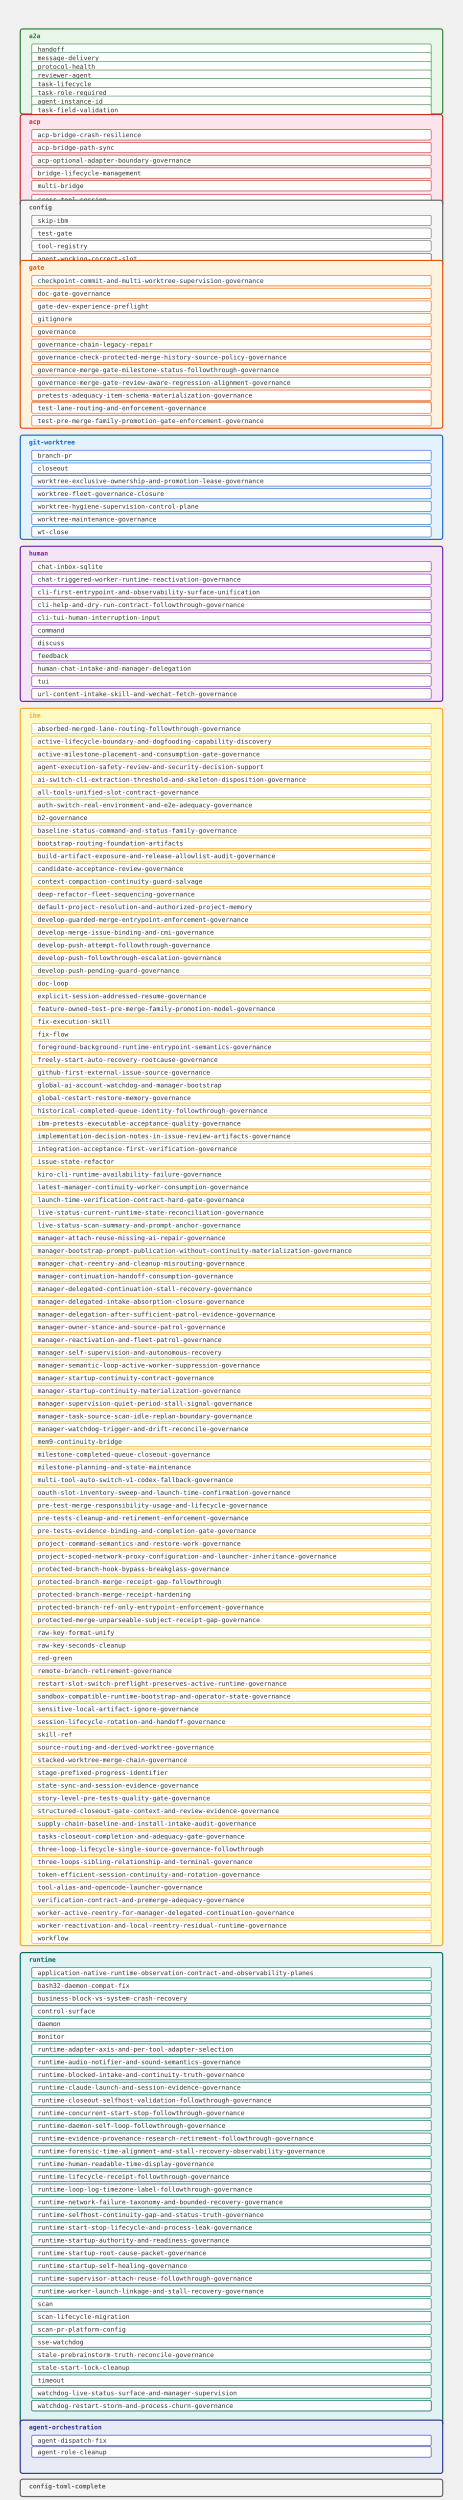
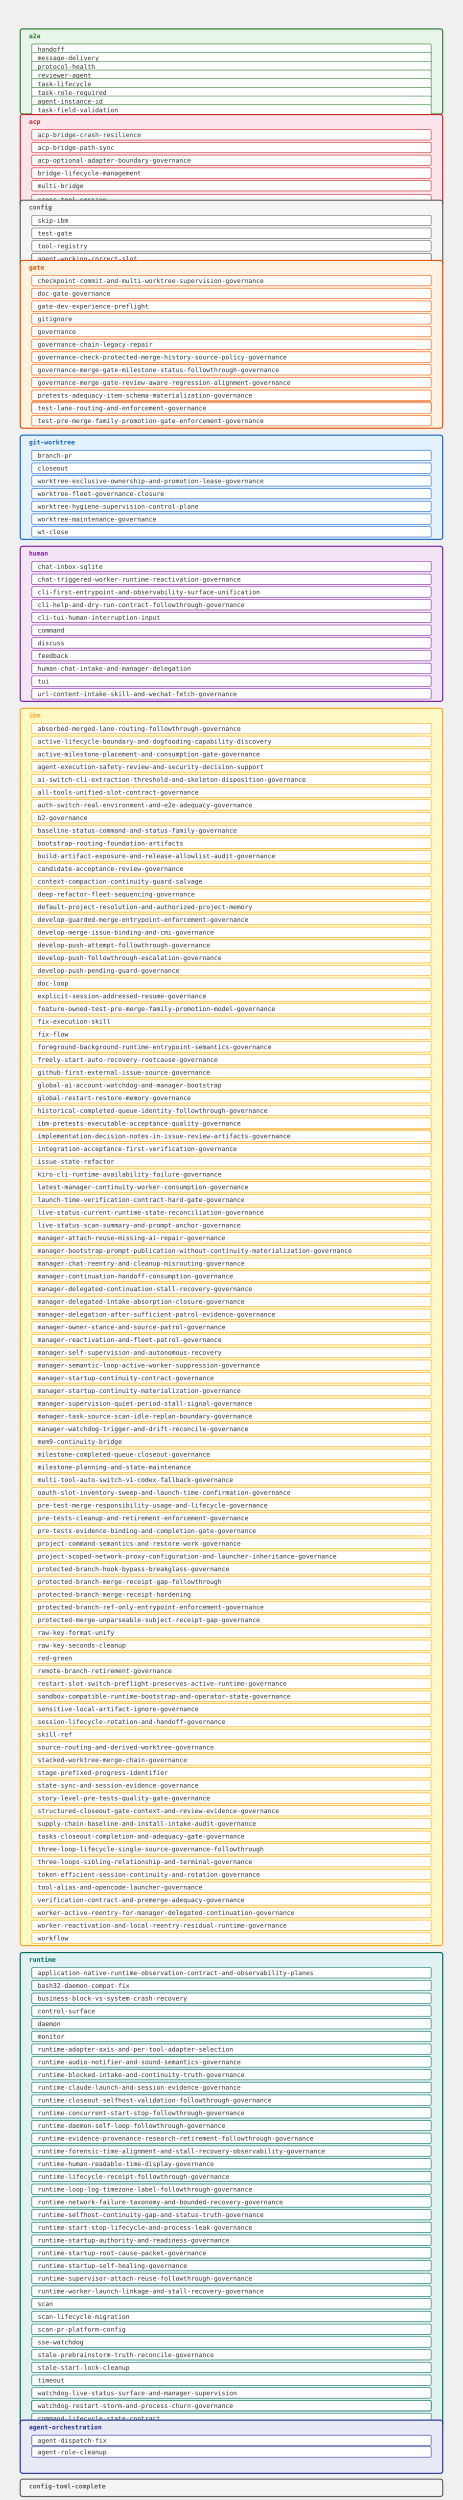
<svg xmlns="http://www.w3.org/2000/svg" viewBox="0 0 800 4320" width="800">
  <style>text { font-family: monospace; font-size: 11px; }</style>
  <rect id="epic-a2a" x="35" y="50" width="730" height="147" fill="#e8f5e9" stroke="#2e7d32" stroke-width="2" rx="4" />
  <text x="50" y="66" font-size="14" font-weight="bold" fill="#2e7d32">a2a</text>
  <rect id="story-handoff" x="55" y="76" width="690" height="18" fill="#fff" stroke="#2e7d32" stroke-width="1" rx="2" />
  <text x="65" y="89" fill="#333">handoff</text>
  <rect id="story-message-delivery" x="55" y="91" width="690" height="18" fill="#fff" stroke="#2e7d32" stroke-width="1" rx="2" />
  <text x="65" y="104" fill="#333">message-delivery</text>
  <rect id="story-protocol-health" x="55" y="106" width="690" height="18" fill="#fff" stroke="#2e7d32" stroke-width="1" rx="2" />
  <text x="65" y="119" fill="#333">protocol-health</text>
  <rect id="story-reviewer-agent" x="55" y="121" width="690" height="18" fill="#fff" stroke="#2e7d32" stroke-width="1" rx="2" />
  <text x="65" y="134" fill="#333">reviewer-agent</text>
  <rect id="story-task-lifecycle" x="55" y="136" width="690" height="18" fill="#fff" stroke="#2e7d32" stroke-width="1" rx="2" />
  <text x="65" y="149" fill="#333">task-lifecycle</text>
  <rect id="story-task-role-required" x="55" y="151" width="690" height="18" fill="#fff" stroke="#2e7d32" stroke-width="1" rx="2" />
  <text x="65" y="164" fill="#333">task-role-required</text>
  <rect id="story-agent-instance-id" x="55" y="166" width="690" height="18" fill="#fff" stroke="#2e7d32" stroke-width="1" rx="2" />
  <text x="65" y="179" fill="#333">agent-instance-id</text>
  <rect id="story-task-field-validation" x="55" y="181" width="690" height="18" fill="#fff" stroke="#2e7d32" stroke-width="1" rx="2" />
  <text x="65" y="194" fill="#333">task-field-validation</text>
  <rect id="epic-acp" x="35" y="198" width="730" height="158" fill="#fce4ec" stroke="#c62828" stroke-width="2" rx="4" />
  <text x="50" y="214" font-size="14" font-weight="bold" fill="#c62828">acp</text>
  <rect id="story-acp-bridge-crash-resilience" x="55" y="224" width="690" height="18" fill="#fff" stroke="#c62828" stroke-width="1" rx="2" />
  <text x="65" y="237" fill="#333">acp-bridge-crash-resilience</text>
  <rect id="story-acp-bridge-path-sync" x="55" y="246" width="690" height="18" fill="#fff" stroke="#c62828" stroke-width="1" rx="2" />
  <text x="65" y="259" fill="#333">acp-bridge-path-sync</text>
  <rect id="story-acp-optional-adapter-boundary-governance" x="55" y="268" width="690" height="18" fill="#fff" stroke="#c62828" stroke-width="1" rx="2" />
  <text x="65" y="281" fill="#333">acp-optional-adapter-boundary-governance</text>
  <rect id="story-bridge-lifecycle-management" x="55" y="290" width="690" height="18" fill="#fff" stroke="#c62828" stroke-width="1" rx="2" />
  <text x="65" y="303" fill="#333">bridge-lifecycle-management</text>
  <rect id="story-multi-bridge" x="55" y="312" width="690" height="18" fill="#fff" stroke="#c62828" stroke-width="1" rx="2" />
  <text x="65" y="325" fill="#333">multi-bridge</text>
  <rect id="story-cross-tool-session" x="55" y="336" width="690" height="18" fill="#fff" stroke="#c62828" stroke-width="1" rx="2" />
  <text x="65" y="349" fill="#333">cross-tool-session</text>
  <rect id="epic-config" x="35" y="346" width="730" height="114" fill="#f5f5f5" stroke="#616161" stroke-width="2" rx="4" />
  <text x="50" y="362" font-size="14" font-weight="bold" fill="#616161">config</text>
  <rect id="story-skip-ibm" x="55" y="372" width="690" height="18" fill="#fff" stroke="#616161" stroke-width="1" rx="2" />
  <text x="65" y="385" fill="#333">skip-ibm</text>
  <rect id="story-test-gate" x="55" y="394" width="690" height="18" fill="#fff" stroke="#616161" stroke-width="1" rx="2" />
  <text x="65" y="407" fill="#333">test-gate</text>
  <rect id="story-tool-registry" x="55" y="416" width="690" height="18" fill="#fff" stroke="#616161" stroke-width="1" rx="2" />
  <text x="65" y="429" fill="#333">tool-registry</text>
  <rect id="story-toml-parsing-robustness" x="55" y="438" width="690" height="18" fill="#fff" stroke="#616161" stroke-width="1" rx="2" />
  <text x="65" y="451" fill="#333">toml-parsing-robustness</text>
  <rect id="story-agent-working-correct-slot" x="55" y="438" width="690" height="18" fill="#fff" stroke="#616161" stroke-width="1" rx="2" />
  <text x="65" y="451" fill="#333">agent-working-correct-slot</text>
  <rect id="epic-gate" x="35" y="450" width="730" height="290" fill="#fff3e0" stroke="#e65100" stroke-width="2" rx="4" />
  <text x="50" y="466" font-size="14" font-weight="bold" fill="#e65100">gate</text>
  <rect id="story-checkpoint-commit-and-multi-worktree-supervision-governance" x="55" y="476" width="690" height="18" fill="#fff" stroke="#e65100" stroke-width="1" rx="2" />
  <text x="65" y="489" fill="#333">checkpoint-commit-and-multi-worktree-supervision-governance</text>
  <rect id="story-doc-gate-governance" x="55" y="498" width="690" height="18" fill="#fff" stroke="#e65100" stroke-width="1" rx="2" />
  <text x="65" y="511" fill="#333">doc-gate-governance</text>
  <rect id="story-gate-dev-experience-preflight" x="55" y="520" width="690" height="18" fill="#fff" stroke="#e65100" stroke-width="1" rx="2" />
  <text x="65" y="533" fill="#333">gate-dev-experience-preflight</text>
  <rect id="story-gitignore" x="55" y="542" width="690" height="18" fill="#fff" stroke="#e65100" stroke-width="1" rx="2" />
  <text x="65" y="555" fill="#333">gitignore</text>
  <rect id="story-governance" x="55" y="564" width="690" height="18" fill="#fff" stroke="#e65100" stroke-width="1" rx="2" />
  <text x="65" y="577" fill="#333">governance</text>
  <rect id="story-governance-chain-legacy-repair" x="55" y="586" width="690" height="18" fill="#fff" stroke="#e65100" stroke-width="1" rx="2" />
  <text x="65" y="599" fill="#333">governance-chain-legacy-repair</text>
  <rect id="story-governance-check-protected-merge-history-source-policy-governance" x="55" y="608" width="690" height="18" fill="#fff" stroke="#e65100" stroke-width="1" rx="2" />
  <text x="65" y="621" fill="#333">governance-check-protected-merge-history-source-policy-governance</text>
  <rect id="story-governance-merge-gate-milestone-status-followthrough-governance" x="55" y="630" width="690" height="18" fill="#fff" stroke="#e65100" stroke-width="1" rx="2" />
  <text x="65" y="643" fill="#333">governance-merge-gate-milestone-status-followthrough-governance</text>
  <rect id="story-governance-merge-gate-review-aware-regression-alignment-governance" x="55" y="652" width="690" height="18" fill="#fff" stroke="#e65100" stroke-width="1" rx="2" />
  <text x="65" y="665" fill="#333">governance-merge-gate-review-aware-regression-alignment-governance</text>
  <rect id="story-pretests-adequacy-item-schema-materialization-governance" x="55" y="674" width="690" height="18" fill="#fff" stroke="#e65100" stroke-width="1" rx="2" />
  <text x="65" y="687" fill="#333">pretests-adequacy-item-schema-materialization-governance</text>
  <rect id="story-pretests-gate-field-parsing-compat" x="55" y="694" width="690" height="18" fill="#fff" stroke="#e65100" stroke-width="1" rx="2" />
  <text x="65" y="707" fill="#333">pretests-gate-field-parsing-compat</text>
  <rect id="story-test-lane-routing-and-enforcement-governance" x="55" y="696" width="690" height="18" fill="#fff" stroke="#e65100" stroke-width="1" rx="2" />
  <text x="65" y="709" fill="#333">test-lane-routing-and-enforcement-governance</text>
  <rect id="story-test-pre-merge-family-promotion-gate-enforcement-governance" x="55" y="718" width="690" height="18" fill="#fff" stroke="#e65100" stroke-width="1" rx="2" />
  <text x="65" y="731" fill="#333">test-pre-merge-family-promotion-gate-enforcement-governance</text>
  <rect id="epic-git-worktree" x="35" y="752" width="730" height="180" fill="#e3f2fd" stroke="#1565c0" stroke-width="2" rx="4" />
  <text x="50" y="768" font-size="14" font-weight="bold" fill="#1565c0">git-worktree</text>
  <rect id="story-branch-pr" x="55" y="778" width="690" height="18" fill="#fff" stroke="#1565c0" stroke-width="1" rx="2" />
  <text x="65" y="791" fill="#333">branch-pr</text>
  <rect id="story-closeout" x="55" y="800" width="690" height="18" fill="#fff" stroke="#1565c0" stroke-width="1" rx="2" />
  <text x="65" y="813" fill="#333">closeout</text>
  <rect id="story-worktree-exclusive-ownership-and-promotion-lease-governance" x="55" y="822" width="690" height="18" fill="#fff" stroke="#1565c0" stroke-width="1" rx="2" />
  <text x="65" y="835" fill="#333">worktree-exclusive-ownership-and-promotion-lease-governance</text>
  <rect id="story-worktree-fleet-governance-closure" x="55" y="844" width="690" height="18" fill="#fff" stroke="#1565c0" stroke-width="1" rx="2" />
  <text x="65" y="857" fill="#333">worktree-fleet-governance-closure</text>
  <rect id="story-worktree-hygiene-supervision-control-plane" x="55" y="866" width="690" height="18" fill="#fff" stroke="#1565c0" stroke-width="1" rx="2" />
  <text x="65" y="879" fill="#333">worktree-hygiene-supervision-control-plane</text>
  <rect id="story-worktree-maintenance-governance" x="55" y="888" width="690" height="18" fill="#fff" stroke="#1565c0" stroke-width="1" rx="2" />
  <text x="65" y="901" fill="#333">worktree-maintenance-governance</text>
  <rect id="story-wt-close" x="55" y="910" width="690" height="18" fill="#fff" stroke="#1565c0" stroke-width="1" rx="2" />
  <text x="65" y="923" fill="#333">wt-close</text>
  <rect id="epic-human" x="35" y="944" width="730" height="268" fill="#f3e5f5" stroke="#7b1fa2" stroke-width="2" rx="4" />
  <text x="50" y="960" font-size="14" font-weight="bold" fill="#7b1fa2">human</text>
  <rect id="story-chat-inbox-sqlite" x="55" y="970" width="690" height="18" fill="#fff" stroke="#7b1fa2" stroke-width="1" rx="2" />
  <text x="65" y="983" fill="#333">chat-inbox-sqlite</text>
  <rect id="story-chat-triggered-worker-runtime-reactivation-governance" x="55" y="992" width="690" height="18" fill="#fff" stroke="#7b1fa2" stroke-width="1" rx="2" />
  <text x="65" y="1005" fill="#333">chat-triggered-worker-runtime-reactivation-governance</text>
  <rect id="story-cli-first-entrypoint-and-observability-surface-unification" x="55" y="1014" width="690" height="18" fill="#fff" stroke="#7b1fa2" stroke-width="1" rx="2" />
  <text x="65" y="1027" fill="#333">cli-first-entrypoint-and-observability-surface-unification</text>
  <rect id="story-cli-help-and-dry-run-contract-followthrough-governance" x="55" y="1036" width="690" height="18" fill="#fff" stroke="#7b1fa2" stroke-width="1" rx="2" />
  <text x="65" y="1049" fill="#333">cli-help-and-dry-run-contract-followthrough-governance</text>
  <rect id="story-cli-tui-human-interruption-input" x="55" y="1058" width="690" height="18" fill="#fff" stroke="#7b1fa2" stroke-width="1" rx="2" />
  <text x="65" y="1071" fill="#333">cli-tui-human-interruption-input</text>
  <rect id="story-command" x="55" y="1080" width="690" height="18" fill="#fff" stroke="#7b1fa2" stroke-width="1" rx="2" />
  <text x="65" y="1093" fill="#333">command</text>
  <rect id="story-discuss" x="55" y="1102" width="690" height="18" fill="#fff" stroke="#7b1fa2" stroke-width="1" rx="2" />
  <text x="65" y="1115" fill="#333">discuss</text>
  <rect id="story-feedback" x="55" y="1124" width="690" height="18" fill="#fff" stroke="#7b1fa2" stroke-width="1" rx="2" />
  <text x="65" y="1137" fill="#333">feedback</text>
  <rect id="story-human-chat-intake-and-manager-delegation" x="55" y="1146" width="690" height="18" fill="#fff" stroke="#7b1fa2" stroke-width="1" rx="2" />
  <text x="65" y="1159" fill="#333">human-chat-intake-and-manager-delegation</text>
  <rect id="story-tui" x="55" y="1168" width="690" height="18" fill="#fff" stroke="#7b1fa2" stroke-width="1" rx="2" />
  <text x="65" y="1181" fill="#333">tui</text>
  <rect id="story-url-content-intake-skill-and-wechat-fetch-governance" x="55" y="1190" width="690" height="18" fill="#fff" stroke="#7b1fa2" stroke-width="1" rx="2" />
  <text x="65" y="1203" fill="#333">url-content-intake-skill-and-wechat-fetch-governance</text>
  <rect id="epic-ibm" x="35" y="1224" width="730" height="2138" fill="#fff9c4" stroke="#f9a825" stroke-width="2" rx="4" />
  <text x="50" y="1240" font-size="14" font-weight="bold" fill="#f9a825">ibm</text>
  <rect id="story-absorbed-merged-lane-routing-followthrough-governance" x="55" y="1250" width="690" height="18" fill="#fff" stroke="#f9a825" stroke-width="1" rx="2" />
  <text x="65" y="1263" fill="#333">absorbed-merged-lane-routing-followthrough-governance</text>
  <rect id="story-active-lifecycle-boundary-and-dogfooding-capability-discovery" x="55" y="1272" width="690" height="18" fill="#fff" stroke="#f9a825" stroke-width="1" rx="2" />
  <text x="65" y="1285" fill="#333">active-lifecycle-boundary-and-dogfooding-capability-discovery</text>
  <rect id="story-active-milestone-placement-and-consumption-gate-governance" x="55" y="1294" width="690" height="18" fill="#fff" stroke="#f9a825" stroke-width="1" rx="2" />
  <text x="65" y="1307" fill="#333">active-milestone-placement-and-consumption-gate-governance</text>
  <rect id="story-agent-execution-safety-review-and-security-decision-support" x="55" y="1316" width="690" height="18" fill="#fff" stroke="#f9a825" stroke-width="1" rx="2" />
  <text x="65" y="1329" fill="#333">agent-execution-safety-review-and-security-decision-support</text>
  <rect id="story-ai-switch-cli-extraction-threshold-and-skeleton-disposition-governance" x="55" y="1338" width="690" height="18" fill="#fff" stroke="#f9a825" stroke-width="1" rx="2" />
  <text x="65" y="1351" fill="#333">ai-switch-cli-extraction-threshold-and-skeleton-disposition-governance</text>
  <rect id="story-all-tools-unified-slot-contract-governance" x="55" y="1360" width="690" height="18" fill="#fff" stroke="#f9a825" stroke-width="1" rx="2" />
  <text x="65" y="1373" fill="#333">all-tools-unified-slot-contract-governance</text>
  <rect id="story-auth-switch-real-environment-and-e2e-adequacy-governance" x="55" y="1382" width="690" height="18" fill="#fff" stroke="#f9a825" stroke-width="1" rx="2" />
  <text x="65" y="1395" fill="#333">auth-switch-real-environment-and-e2e-adequacy-governance</text>
  <rect id="story-b2-governance" x="55" y="1404" width="690" height="18" fill="#fff" stroke="#f9a825" stroke-width="1" rx="2" />
  <text x="65" y="1417" fill="#333">b2-governance</text>
  <rect id="story-baseline-status-command-and-status-family-governance" x="55" y="1426" width="690" height="18" fill="#fff" stroke="#f9a825" stroke-width="1" rx="2" />
  <text x="65" y="1439" fill="#333">baseline-status-command-and-status-family-governance</text>
  <rect id="story-bootstrap-routing-foundation-artifacts" x="55" y="1448" width="690" height="18" fill="#fff" stroke="#f9a825" stroke-width="1" rx="2" />
  <text x="65" y="1461" fill="#333">bootstrap-routing-foundation-artifacts</text>
  <rect id="story-build-artifact-exposure-and-release-allowlist-audit-governance" x="55" y="1470" width="690" height="18" fill="#fff" stroke="#f9a825" stroke-width="1" rx="2" />
  <text x="65" y="1483" fill="#333">build-artifact-exposure-and-release-allowlist-audit-governance</text>
  <rect id="story-candidate-acceptance-review-governance" x="55" y="1492" width="690" height="18" fill="#fff" stroke="#f9a825" stroke-width="1" rx="2" />
  <text x="65" y="1505" fill="#333">candidate-acceptance-review-governance</text>
  <rect id="story-context-compaction-continuity-guard-salvage" x="55" y="1514" width="690" height="18" fill="#fff" stroke="#f9a825" stroke-width="1" rx="2" />
  <text x="65" y="1527" fill="#333">context-compaction-continuity-guard-salvage</text>
  <rect id="story-deep-refactor-fleet-sequencing-governance" x="55" y="1536" width="690" height="18" fill="#fff" stroke="#f9a825" stroke-width="1" rx="2" />
  <text x="65" y="1549" fill="#333">deep-refactor-fleet-sequencing-governance</text>
  <rect id="story-default-project-resolution-and-authorized-project-memory" x="55" y="1558" width="690" height="18" fill="#fff" stroke="#f9a825" stroke-width="1" rx="2" />
  <text x="65" y="1571" fill="#333">default-project-resolution-and-authorized-project-memory</text>
  <rect id="story-develop-guarded-merge-entrypoint-enforcement-governance" x="55" y="1580" width="690" height="18" fill="#fff" stroke="#f9a825" stroke-width="1" rx="2" />
  <text x="65" y="1593" fill="#333">develop-guarded-merge-entrypoint-enforcement-governance</text>
  <rect id="story-develop-merge-issue-binding-and-cmi-governance" x="55" y="1602" width="690" height="18" fill="#fff" stroke="#f9a825" stroke-width="1" rx="2" />
  <text x="65" y="1615" fill="#333">develop-merge-issue-binding-and-cmi-governance</text>
  <rect id="story-develop-push-attempt-followthrough-governance" x="55" y="1624" width="690" height="18" fill="#fff" stroke="#f9a825" stroke-width="1" rx="2" />
  <text x="65" y="1637" fill="#333">develop-push-attempt-followthrough-governance</text>
  <rect id="story-develop-push-followthrough-escalation-governance" x="55" y="1646" width="690" height="18" fill="#fff" stroke="#f9a825" stroke-width="1" rx="2" />
  <text x="65" y="1659" fill="#333">develop-push-followthrough-escalation-governance</text>
  <rect id="story-develop-push-pending-guard-governance" x="55" y="1668" width="690" height="18" fill="#fff" stroke="#f9a825" stroke-width="1" rx="2" />
  <text x="65" y="1681" fill="#333">develop-push-pending-guard-governance</text>
  <rect id="story-doc-loop" x="55" y="1690" width="690" height="18" fill="#fff" stroke="#f9a825" stroke-width="1" rx="2" />
  <text x="65" y="1703" fill="#333">doc-loop</text>
  <rect id="story-explicit-session-addressed-resume-governance" x="55" y="1712" width="690" height="18" fill="#fff" stroke="#f9a825" stroke-width="1" rx="2" />
  <text x="65" y="1725" fill="#333">explicit-session-addressed-resume-governance</text>
  <rect id="story-feature-owned-test-pre-merge-family-promotion-model-governance" x="55" y="1734" width="690" height="18" fill="#fff" stroke="#f9a825" stroke-width="1" rx="2" />
  <text x="65" y="1747" fill="#333">feature-owned-test-pre-merge-family-promotion-model-governance</text>
  <rect id="story-fix-execution-skill" x="55" y="1756" width="690" height="18" fill="#fff" stroke="#f9a825" stroke-width="1" rx="2" />
  <text x="65" y="1769" fill="#333">fix-execution-skill</text>
  <rect id="story-fix-flow" x="55" y="1778" width="690" height="18" fill="#fff" stroke="#f9a825" stroke-width="1" rx="2" />
  <text x="65" y="1791" fill="#333">fix-flow</text>
  <rect id="story-foreground-background-runtime-entrypoint-semantics-governance" x="55" y="1800" width="690" height="18" fill="#fff" stroke="#f9a825" stroke-width="1" rx="2" />
  <text x="65" y="1813" fill="#333">foreground-background-runtime-entrypoint-semantics-governance</text>
  <rect id="story-freely-start-auto-recovery-rootcause-governance" x="55" y="1822" width="690" height="18" fill="#fff" stroke="#f9a825" stroke-width="1" rx="2" />
  <text x="65" y="1835" fill="#333">freely-start-auto-recovery-rootcause-governance</text>
  <rect id="story-github-first-external-issue-source-governance" x="55" y="1844" width="690" height="18" fill="#fff" stroke="#f9a825" stroke-width="1" rx="2" />
  <text x="65" y="1857" fill="#333">github-first-external-issue-source-governance</text>
  <rect id="story-global-ai-account-watchdog-and-manager-bootstrap" x="55" y="1866" width="690" height="18" fill="#fff" stroke="#f9a825" stroke-width="1" rx="2" />
  <text x="65" y="1879" fill="#333">global-ai-account-watchdog-and-manager-bootstrap</text>
  <rect id="story-global-restart-restore-memory-governance" x="55" y="1888" width="690" height="18" fill="#fff" stroke="#f9a825" stroke-width="1" rx="2" />
  <text x="65" y="1901" fill="#333">global-restart-restore-memory-governance</text>
  <rect id="story-historical-completed-queue-identity-followthrough-governance" x="55" y="1910" width="690" height="18" fill="#fff" stroke="#f9a825" stroke-width="1" rx="2" />
  <text x="65" y="1923" fill="#333">historical-completed-queue-identity-followthrough-governance</text>
  <rect id="story-ibm-pretests-executable-acceptance-quality-governance" x="55" y="1932" width="690" height="18" fill="#fff" stroke="#f9a825" stroke-width="1" rx="2" />
  <text x="65" y="1945" fill="#333">ibm-pretests-executable-acceptance-quality-governance</text>
  <rect id="story-skill-lifecycle-reference" x="55" y="1952" width="690" height="18" fill="#fff" stroke="#f9a825" stroke-width="1" rx="2" />
  <text x="65" y="1965" fill="#333">skill-lifecycle-reference</text>
  <rect id="story-doc-sync-cross-tool" x="55" y="1972" width="690" height="18" fill="#fff" stroke="#f9a825" stroke-width="1" rx="2" />
  <text x="65" y="1985" fill="#333">doc-sync-cross-tool</text>
  <rect id="story-implementation-decision-notes-in-issue-review-artifacts-governance" x="55" y="1954" width="690" height="18" fill="#fff" stroke="#f9a825" stroke-width="1" rx="2" />
  <text x="65" y="1967" fill="#333">implementation-decision-notes-in-issue-review-artifacts-governance</text>
  <rect id="story-integration-acceptance-first-verification-governance" x="55" y="1976" width="690" height="18" fill="#fff" stroke="#f9a825" stroke-width="1" rx="2" />
  <text x="65" y="1989" fill="#333">integration-acceptance-first-verification-governance</text>
  <rect id="story-issue-state-refactor" x="55" y="1998" width="690" height="18" fill="#fff" stroke="#f9a825" stroke-width="1" rx="2" />
  <text x="65" y="2011" fill="#333">issue-state-refactor</text>
  <rect id="story-kiro-cli-runtime-availability-failure-governance" x="55" y="2020" width="690" height="18" fill="#fff" stroke="#f9a825" stroke-width="1" rx="2" />
  <text x="65" y="2033" fill="#333">kiro-cli-runtime-availability-failure-governance</text>
  <rect id="story-latest-manager-continuity-worker-consumption-governance" x="55" y="2042" width="690" height="18" fill="#fff" stroke="#f9a825" stroke-width="1" rx="2" />
  <text x="65" y="2055" fill="#333">latest-manager-continuity-worker-consumption-governance</text>
  <rect id="story-launch-time-verification-contract-hard-gate-governance" x="55" y="2064" width="690" height="18" fill="#fff" stroke="#f9a825" stroke-width="1" rx="2" />
  <text x="65" y="2077" fill="#333">launch-time-verification-contract-hard-gate-governance</text>
  <rect id="story-live-status-current-runtime-state-reconciliation-governance" x="55" y="2086" width="690" height="18" fill="#fff" stroke="#f9a825" stroke-width="1" rx="2" />
  <text x="65" y="2099" fill="#333">live-status-current-runtime-state-reconciliation-governance</text>
  <rect id="story-live-status-scan-summary-and-prompt-anchor-governance" x="55" y="2108" width="690" height="18" fill="#fff" stroke="#f9a825" stroke-width="1" rx="2" />
  <text x="65" y="2121" fill="#333">live-status-scan-summary-and-prompt-anchor-governance</text>
  <rect id="story-manager-attach-reuse-missing-ai-repair-governance" x="55" y="2130" width="690" height="18" fill="#fff" stroke="#f9a825" stroke-width="1" rx="2" />
  <text x="65" y="2143" fill="#333">manager-attach-reuse-missing-ai-repair-governance</text>
  <rect id="story-manager-bootstrap-prompt-publication-without-continuity-materialization-governance" x="55" y="2152" width="690" height="18" fill="#fff" stroke="#f9a825" stroke-width="1" rx="2" />
  <text x="65" y="2165" fill="#333">manager-bootstrap-prompt-publication-without-continuity-materialization-governance</text>
  <rect id="story-manager-chat-reentry-and-cleanup-misrouting-governance" x="55" y="2174" width="690" height="18" fill="#fff" stroke="#f9a825" stroke-width="1" rx="2" />
  <text x="65" y="2187" fill="#333">manager-chat-reentry-and-cleanup-misrouting-governance</text>
  <rect id="story-manager-continuation-handoff-consumption-governance" x="55" y="2196" width="690" height="18" fill="#fff" stroke="#f9a825" stroke-width="1" rx="2" />
  <text x="65" y="2209" fill="#333">manager-continuation-handoff-consumption-governance</text>
  <rect id="story-manager-delegated-continuation-stall-recovery-governance" x="55" y="2218" width="690" height="18" fill="#fff" stroke="#f9a825" stroke-width="1" rx="2" />
  <text x="65" y="2231" fill="#333">manager-delegated-continuation-stall-recovery-governance</text>
  <rect id="story-manager-delegated-intake-absorption-closure-governance" x="55" y="2240" width="690" height="18" fill="#fff" stroke="#f9a825" stroke-width="1" rx="2" />
  <text x="65" y="2253" fill="#333">manager-delegated-intake-absorption-closure-governance</text>
  <rect id="story-manager-delegation-after-sufficient-patrol-evidence-governance" x="55" y="2262" width="690" height="18" fill="#fff" stroke="#f9a825" stroke-width="1" rx="2" />
  <text x="65" y="2275" fill="#333">manager-delegation-after-sufficient-patrol-evidence-governance</text>
  <rect id="story-manager-owner-stance-and-source-patrol-governance" x="55" y="2284" width="690" height="18" fill="#fff" stroke="#f9a825" stroke-width="1" rx="2" />
  <text x="65" y="2297" fill="#333">manager-owner-stance-and-source-patrol-governance</text>
  <rect id="story-manager-reactivation-and-fleet-patrol-governance" x="55" y="2306" width="690" height="18" fill="#fff" stroke="#f9a825" stroke-width="1" rx="2" />
  <text x="65" y="2319" fill="#333">manager-reactivation-and-fleet-patrol-governance</text>
  <rect id="story-manager-self-supervision-and-autonomous-recovery" x="55" y="2328" width="690" height="18" fill="#fff" stroke="#f9a825" stroke-width="1" rx="2" />
  <text x="65" y="2341" fill="#333">manager-self-supervision-and-autonomous-recovery</text>
  <rect id="story-manager-semantic-loop-active-worker-suppression-governance" x="55" y="2350" width="690" height="18" fill="#fff" stroke="#f9a825" stroke-width="1" rx="2" />
  <text x="65" y="2363" fill="#333">manager-semantic-loop-active-worker-suppression-governance</text>
  <rect id="story-manager-startup-continuity-contract-governance" x="55" y="2372" width="690" height="18" fill="#fff" stroke="#f9a825" stroke-width="1" rx="2" />
  <text x="65" y="2385" fill="#333">manager-startup-continuity-contract-governance</text>
  <rect id="story-manager-startup-continuity-materialization-governance" x="55" y="2394" width="690" height="18" fill="#fff" stroke="#f9a825" stroke-width="1" rx="2" />
  <text x="65" y="2407" fill="#333">manager-startup-continuity-materialization-governance</text>
  <rect id="story-manager-supervision-quiet-period-stall-signal-governance" x="55" y="2416" width="690" height="18" fill="#fff" stroke="#f9a825" stroke-width="1" rx="2" />
  <text x="65" y="2429" fill="#333">manager-supervision-quiet-period-stall-signal-governance</text>
  <rect id="story-manager-task-source-scan-idle-replan-boundary-governance" x="55" y="2438" width="690" height="18" fill="#fff" stroke="#f9a825" stroke-width="1" rx="2" />
  <text x="65" y="2451" fill="#333">manager-task-source-scan-idle-replan-boundary-governance</text>
  <rect id="story-manager-watchdog-trigger-and-drift-reconcile-governance" x="55" y="2460" width="690" height="18" fill="#fff" stroke="#f9a825" stroke-width="1" rx="2" />
  <text x="65" y="2473" fill="#333">manager-watchdog-trigger-and-drift-reconcile-governance</text>
  <rect id="story-mem9-continuity-bridge" x="55" y="2482" width="690" height="18" fill="#fff" stroke="#f9a825" stroke-width="1" rx="2" />
  <text x="65" y="2495" fill="#333">mem9-continuity-bridge</text>
  <rect id="story-milestone-completed-queue-closeout-governance" x="55" y="2504" width="690" height="18" fill="#fff" stroke="#f9a825" stroke-width="1" rx="2" />
  <text x="65" y="2517" fill="#333">milestone-completed-queue-closeout-governance</text>
  <rect id="story-milestone-planning-and-state-maintenance" x="55" y="2526" width="690" height="18" fill="#fff" stroke="#f9a825" stroke-width="1" rx="2" />
  <text x="65" y="2539" fill="#333">milestone-planning-and-state-maintenance</text>
  <rect id="story-multi-tool-auto-switch-v1-codex-fallback-governance" x="55" y="2548" width="690" height="18" fill="#fff" stroke="#f9a825" stroke-width="1" rx="2" />
  <text x="65" y="2561" fill="#333">multi-tool-auto-switch-v1-codex-fallback-governance</text>
  <rect id="story-oauth-slot-inventory-sweep-and-launch-time-confirmation-governance" x="55" y="2570" width="690" height="18" fill="#fff" stroke="#f9a825" stroke-width="1" rx="2" />
  <text x="65" y="2583" fill="#333">oauth-slot-inventory-sweep-and-launch-time-confirmation-governance</text>
  <rect id="story-pre-test-merge-responsibility-usage-and-lifecycle-governance" x="55" y="2592" width="690" height="18" fill="#fff" stroke="#f9a825" stroke-width="1" rx="2" />
  <text x="65" y="2605" fill="#333">pre-test-merge-responsibility-usage-and-lifecycle-governance</text>
  <rect id="story-pre-tests-cleanup-and-retirement-enforcement-governance" x="55" y="2614" width="690" height="18" fill="#fff" stroke="#f9a825" stroke-width="1" rx="2" />
  <text x="65" y="2627" fill="#333">pre-tests-cleanup-and-retirement-enforcement-governance</text>
  <rect id="story-pre-tests-evidence-binding-and-completion-gate-governance" x="55" y="2636" width="690" height="18" fill="#fff" stroke="#f9a825" stroke-width="1" rx="2" />
  <text x="65" y="2649" fill="#333">pre-tests-evidence-binding-and-completion-gate-governance</text>
  <rect id="story-project-command-semantics-and-restore-work-governance" x="55" y="2658" width="690" height="18" fill="#fff" stroke="#f9a825" stroke-width="1" rx="2" />
  <text x="65" y="2671" fill="#333">project-command-semantics-and-restore-work-governance</text>
  <rect id="story-project-scoped-network-proxy-configuration-and-launcher-inheritance-governance" x="55" y="2680" width="690" height="18" fill="#fff" stroke="#f9a825" stroke-width="1" rx="2" />
  <text x="65" y="2693" fill="#333">project-scoped-network-proxy-configuration-and-launcher-inheritance-governance</text>
  <rect id="story-protected-branch-hook-bypass-breakglass-governance" x="55" y="2702" width="690" height="18" fill="#fff" stroke="#f9a825" stroke-width="1" rx="2" />
  <text x="65" y="2715" fill="#333">protected-branch-hook-bypass-breakglass-governance</text>
  <rect id="story-protected-branch-merge-receipt-gap-followthrough" x="55" y="2724" width="690" height="18" fill="#fff" stroke="#f9a825" stroke-width="1" rx="2" />
  <text x="65" y="2737" fill="#333">protected-branch-merge-receipt-gap-followthrough</text>
  <rect id="story-protected-branch-merge-receipt-hardening" x="55" y="2746" width="690" height="18" fill="#fff" stroke="#f9a825" stroke-width="1" rx="2" />
  <text x="65" y="2759" fill="#333">protected-branch-merge-receipt-hardening</text>
  <rect id="story-protected-branch-ref-only-entrypoint-enforcement-governance" x="55" y="2768" width="690" height="18" fill="#fff" stroke="#f9a825" stroke-width="1" rx="2" />
  <text x="65" y="2781" fill="#333">protected-branch-ref-only-entrypoint-enforcement-governance</text>
  <rect id="story-protected-merge-unparseable-subject-receipt-gap-governance" x="55" y="2790" width="690" height="18" fill="#fff" stroke="#f9a825" stroke-width="1" rx="2" />
  <text x="65" y="2803" fill="#333">protected-merge-unparseable-subject-receipt-gap-governance</text>
  <rect id="story-raw-key-format-unify" x="55" y="2812" width="690" height="18" fill="#fff" stroke="#f9a825" stroke-width="1" rx="2" />
  <text x="65" y="2825" fill="#333">raw-key-format-unify</text>
  <rect id="story-raw-key-seconds-cleanup" x="55" y="2834" width="690" height="18" fill="#fff" stroke="#f9a825" stroke-width="1" rx="2" />
  <text x="65" y="2847" fill="#333">raw-key-seconds-cleanup</text>
  <rect id="story-red-green" x="55" y="2856" width="690" height="18" fill="#fff" stroke="#f9a825" stroke-width="1" rx="2" />
  <text x="65" y="2869" fill="#333">red-green</text>
  <rect id="story-remote-branch-retirement-governance" x="55" y="2878" width="690" height="18" fill="#fff" stroke="#f9a825" stroke-width="1" rx="2" />
  <text x="65" y="2891" fill="#333">remote-branch-retirement-governance</text>
  <rect id="story-restart-slot-switch-preflight-preserves-active-runtime-governance" x="55" y="2900" width="690" height="18" fill="#fff" stroke="#f9a825" stroke-width="1" rx="2" />
  <text x="65" y="2913" fill="#333">restart-slot-switch-preflight-preserves-active-runtime-governance</text>
  <rect id="story-sandbox-compatible-runtime-bootstrap-and-operator-state-governance" x="55" y="2922" width="690" height="18" fill="#fff" stroke="#f9a825" stroke-width="1" rx="2" />
  <text x="65" y="2935" fill="#333">sandbox-compatible-runtime-bootstrap-and-operator-state-governance</text>
  <rect id="story-sensitive-local-artifact-ignore-governance" x="55" y="2944" width="690" height="18" fill="#fff" stroke="#f9a825" stroke-width="1" rx="2" />
  <text x="65" y="2957" fill="#333">sensitive-local-artifact-ignore-governance</text>
  <rect id="story-session-lifecycle-rotation-and-handoff-governance" x="55" y="2966" width="690" height="18" fill="#fff" stroke="#f9a825" stroke-width="1" rx="2" />
  <text x="65" y="2979" fill="#333">session-lifecycle-rotation-and-handoff-governance</text>
  <rect id="story-skill-ref" x="55" y="2988" width="690" height="18" fill="#fff" stroke="#f9a825" stroke-width="1" rx="2" />
  <text x="65" y="3001" fill="#333">skill-ref</text>
  <rect id="story-source-routing-and-derived-worktree-governance" x="55" y="3010" width="690" height="18" fill="#fff" stroke="#f9a825" stroke-width="1" rx="2" />
  <text x="65" y="3023" fill="#333">source-routing-and-derived-worktree-governance</text>
  <rect id="story-stacked-worktree-merge-chain-governance" x="55" y="3032" width="690" height="18" fill="#fff" stroke="#f9a825" stroke-width="1" rx="2" />
  <text x="65" y="3045" fill="#333">stacked-worktree-merge-chain-governance</text>
  <rect id="story-stage-prefixed-progress-identifier" x="55" y="3054" width="690" height="18" fill="#fff" stroke="#f9a825" stroke-width="1" rx="2" />
  <text x="65" y="3067" fill="#333">stage-prefixed-progress-identifier</text>
  <rect id="story-state-sync-and-session-evidence-governance" x="55" y="3076" width="690" height="18" fill="#fff" stroke="#f9a825" stroke-width="1" rx="2" />
  <text x="65" y="3089" fill="#333">state-sync-and-session-evidence-governance</text>
  <rect id="story-story-level-pre-tests-quality-gate-governance" x="55" y="3098" width="690" height="18" fill="#fff" stroke="#f9a825" stroke-width="1" rx="2" />
  <text x="65" y="3111" fill="#333">story-level-pre-tests-quality-gate-governance</text>
  <rect id="story-structured-closeout-gate-context-and-review-evidence-governance" x="55" y="3120" width="690" height="18" fill="#fff" stroke="#f9a825" stroke-width="1" rx="2" />
  <text x="65" y="3133" fill="#333">structured-closeout-gate-context-and-review-evidence-governance</text>
  <rect id="story-supply-chain-baseline-and-install-intake-audit-governance" x="55" y="3142" width="690" height="18" fill="#fff" stroke="#f9a825" stroke-width="1" rx="2" />
  <text x="65" y="3155" fill="#333">supply-chain-baseline-and-install-intake-audit-governance</text>
  <rect id="story-tasks-closeout-completion-and-adequacy-gate-governance" x="55" y="3164" width="690" height="18" fill="#fff" stroke="#f9a825" stroke-width="1" rx="2" />
  <text x="65" y="3177" fill="#333">tasks-closeout-completion-and-adequacy-gate-governance</text>
  <rect id="story-three-loop-lifecycle-single-source-governance-followthrough" x="55" y="3186" width="690" height="18" fill="#fff" stroke="#f9a825" stroke-width="1" rx="2" />
  <text x="65" y="3199" fill="#333">three-loop-lifecycle-single-source-governance-followthrough</text>
  <rect id="story-three-loops-sibling-relationship-and-terminal-governance" x="55" y="3208" width="690" height="18" fill="#fff" stroke="#f9a825" stroke-width="1" rx="2" />
  <text x="65" y="3221" fill="#333">three-loops-sibling-relationship-and-terminal-governance</text>
  <rect id="story-token-efficient-session-continuity-and-rotation-governance" x="55" y="3230" width="690" height="18" fill="#fff" stroke="#f9a825" stroke-width="1" rx="2" />
  <text x="65" y="3243" fill="#333">token-efficient-session-continuity-and-rotation-governance</text>
  <rect id="story-tool-alias-and-opencode-launcher-governance" x="55" y="3252" width="690" height="18" fill="#fff" stroke="#f9a825" stroke-width="1" rx="2" />
  <text x="65" y="3265" fill="#333">tool-alias-and-opencode-launcher-governance</text>
  <rect id="story-verification-contract-and-premerge-adequacy-governance" x="55" y="3274" width="690" height="18" fill="#fff" stroke="#f9a825" stroke-width="1" rx="2" />
  <text x="65" y="3287" fill="#333">verification-contract-and-premerge-adequacy-governance</text>
  <rect id="story-worker-active-reentry-for-manager-delegated-continuation-governance" x="55" y="3296" width="690" height="18" fill="#fff" stroke="#f9a825" stroke-width="1" rx="2" />
  <text x="65" y="3309" fill="#333">worker-active-reentry-for-manager-delegated-continuation-governance</text>
  <rect id="story-worker-reactivation-and-local-reentry-residual-runtime-governance" x="55" y="3318" width="690" height="18" fill="#fff" stroke="#f9a825" stroke-width="1" rx="2" />
  <text x="65" y="3331" fill="#333">worker-reactivation-and-local-reentry-residual-runtime-governance</text>
  <rect id="story-workflow" x="55" y="3340" width="690" height="18" fill="#fff" stroke="#f9a825" stroke-width="1" rx="2" />
  <text x="65" y="3353" fill="#333">workflow</text>
  <rect id="epic-runtime" x="35" y="3374" width="730" height="818" fill="#e0f2f1" stroke="#00695c" stroke-width="2" rx="4" />
  <text x="50" y="3390" font-size="14" font-weight="bold" fill="#00695c">runtime</text>
  <rect id="story-application-native-runtime-observation-contract-and-observability-planes" x="55" y="3400" width="690" height="18" fill="#fff" stroke="#00695c" stroke-width="1" rx="2" />
  <text x="65" y="3413" fill="#333">application-native-runtime-observation-contract-and-observability-planes</text>
  <rect id="story-bash32-daemon-compat-fix" x="55" y="3422" width="690" height="18" fill="#fff" stroke="#00695c" stroke-width="1" rx="2" />
  <text x="65" y="3435" fill="#333">bash32-daemon-compat-fix</text>
  <rect id="story-business-block-vs-system-crash-recovery" x="55" y="3444" width="690" height="18" fill="#fff" stroke="#00695c" stroke-width="1" rx="2" />
  <text x="65" y="3457" fill="#333">business-block-vs-system-crash-recovery</text>
  <rect id="story-control-surface" x="55" y="3466" width="690" height="18" fill="#fff" stroke="#00695c" stroke-width="1" rx="2" />
  <text x="65" y="3479" fill="#333">control-surface</text>
  <rect id="story-daemon" x="55" y="3488" width="690" height="18" fill="#fff" stroke="#00695c" stroke-width="1" rx="2" />
  <text x="65" y="3501" fill="#333">daemon</text>
  <rect id="story-monitor" x="55" y="3510" width="690" height="18" fill="#fff" stroke="#00695c" stroke-width="1" rx="2" />
  <text x="65" y="3523" fill="#333">monitor</text>
  <rect id="story-runtime-adapter-axis-and-per-tool-adapter-selection" x="55" y="3532" width="690" height="18" fill="#fff" stroke="#00695c" stroke-width="1" rx="2" />
  <text x="65" y="3545" fill="#333">runtime-adapter-axis-and-per-tool-adapter-selection</text>
  <rect id="story-runtime-audio-notifier-and-sound-semantics-governance" x="55" y="3554" width="690" height="18" fill="#fff" stroke="#00695c" stroke-width="1" rx="2" />
  <text x="65" y="3567" fill="#333">runtime-audio-notifier-and-sound-semantics-governance</text>
  <rect id="story-runtime-blocked-intake-and-continuity-truth-governance" x="55" y="3576" width="690" height="18" fill="#fff" stroke="#00695c" stroke-width="1" rx="2" />
  <text x="65" y="3589" fill="#333">runtime-blocked-intake-and-continuity-truth-governance</text>
  <rect id="story-runtime-claude-launch-and-session-evidence-governance" x="55" y="3598" width="690" height="18" fill="#fff" stroke="#00695c" stroke-width="1" rx="2" />
  <text x="65" y="3611" fill="#333">runtime-claude-launch-and-session-evidence-governance</text>
  <rect id="story-runtime-closeout-selfhost-validation-followthrough-governance" x="55" y="3620" width="690" height="18" fill="#fff" stroke="#00695c" stroke-width="1" rx="2" />
  <text x="65" y="3633" fill="#333">runtime-closeout-selfhost-validation-followthrough-governance</text>
  <rect id="story-runtime-concurrent-start-stop-followthrough-governance" x="55" y="3642" width="690" height="18" fill="#fff" stroke="#00695c" stroke-width="1" rx="2" />
  <text x="65" y="3655" fill="#333">runtime-concurrent-start-stop-followthrough-governance</text>
  <rect id="story-runtime-daemon-self-loop-followthrough-governance" x="55" y="3664" width="690" height="18" fill="#fff" stroke="#00695c" stroke-width="1" rx="2" />
  <text x="65" y="3677" fill="#333">runtime-daemon-self-loop-followthrough-governance</text>
  <rect id="story-runtime-evidence-provenance-research-retirement-followthrough-governance" x="55" y="3686" width="690" height="18" fill="#fff" stroke="#00695c" stroke-width="1" rx="2" />
  <text x="65" y="3699" fill="#333">runtime-evidence-provenance-research-retirement-followthrough-governance</text>
  <rect id="story-runtime-forensic-time-alignment-and-stall-recovery-observability-governance" x="55" y="3708" width="690" height="18" fill="#fff" stroke="#00695c" stroke-width="1" rx="2" />
  <text x="65" y="3721" fill="#333">runtime-forensic-time-alignment-and-stall-recovery-observability-governance</text>
  <rect id="story-runtime-human-readable-time-display-governance" x="55" y="3730" width="690" height="18" fill="#fff" stroke="#00695c" stroke-width="1" rx="2" />
  <text x="65" y="3743" fill="#333">runtime-human-readable-time-display-governance</text>
  <rect id="story-runtime-lifecycle-receipt-followthrough-governance" x="55" y="3752" width="690" height="18" fill="#fff" stroke="#00695c" stroke-width="1" rx="2" />
  <text x="65" y="3765" fill="#333">runtime-lifecycle-receipt-followthrough-governance</text>
  <rect id="story-runtime-loop-log-timezone-label-followthrough-governance" x="55" y="3774" width="690" height="18" fill="#fff" stroke="#00695c" stroke-width="1" rx="2" />
  <text x="65" y="3787" fill="#333">runtime-loop-log-timezone-label-followthrough-governance</text>
  <rect id="story-runtime-network-failure-taxonomy-and-bounded-recovery-governance" x="55" y="3796" width="690" height="18" fill="#fff" stroke="#00695c" stroke-width="1" rx="2" />
  <text x="65" y="3809" fill="#333">runtime-network-failure-taxonomy-and-bounded-recovery-governance</text>
  <rect id="story-runtime-selfhost-continuity-gap-and-status-truth-governance" x="55" y="3818" width="690" height="18" fill="#fff" stroke="#00695c" stroke-width="1" rx="2" />
  <text x="65" y="3831" fill="#333">runtime-selfhost-continuity-gap-and-status-truth-governance</text>
  <rect id="story-runtime-start-stop-lifecycle-and-process-leak-governance" x="55" y="3840" width="690" height="18" fill="#fff" stroke="#00695c" stroke-width="1" rx="2" />
  <text x="65" y="3853" fill="#333">runtime-start-stop-lifecycle-and-process-leak-governance</text>
  <rect id="story-runtime-startup-authority-and-readiness-governance" x="55" y="3862" width="690" height="18" fill="#fff" stroke="#00695c" stroke-width="1" rx="2" />
  <text x="65" y="3875" fill="#333">runtime-startup-authority-and-readiness-governance</text>
  <rect id="story-runtime-startup-root-cause-packet-governance" x="55" y="3884" width="690" height="18" fill="#fff" stroke="#00695c" stroke-width="1" rx="2" />
  <text x="65" y="3897" fill="#333">runtime-startup-root-cause-packet-governance</text>
  <rect id="story-runtime-startup-self-healing-governance" x="55" y="3906" width="690" height="18" fill="#fff" stroke="#00695c" stroke-width="1" rx="2" />
  <text x="65" y="3919" fill="#333">runtime-startup-self-healing-governance</text>
  <rect id="story-runtime-supervisor-attach-reuse-followthrough-governance" x="55" y="3928" width="690" height="18" fill="#fff" stroke="#00695c" stroke-width="1" rx="2" />
  <text x="65" y="3941" fill="#333">runtime-supervisor-attach-reuse-followthrough-governance</text>
  <rect id="story-runtime-worker-launch-linkage-and-stall-recovery-governance" x="55" y="3950" width="690" height="18" fill="#fff" stroke="#00695c" stroke-width="1" rx="2" />
  <text x="65" y="3963" fill="#333">runtime-worker-launch-linkage-and-stall-recovery-governance</text>
  <rect id="story-scan" x="55" y="3972" width="690" height="18" fill="#fff" stroke="#00695c" stroke-width="1" rx="2" />
  <text x="65" y="3985" fill="#333">scan</text>
  <rect id="story-scan-lifecycle-migration" x="55" y="3994" width="690" height="18" fill="#fff" stroke="#00695c" stroke-width="1" rx="2" />
  <text x="65" y="4007" fill="#333">scan-lifecycle-migration</text>
  <rect id="story-scan-pr-platform-config" x="55" y="4016" width="690" height="18" fill="#fff" stroke="#00695c" stroke-width="1" rx="2" />
  <text x="65" y="4029" fill="#333">scan-pr-platform-config</text>
  <rect id="story-sse-watchdog" x="55" y="4038" width="690" height="18" fill="#fff" stroke="#00695c" stroke-width="1" rx="2" />
  <text x="65" y="4051" fill="#333">sse-watchdog</text>
  <rect id="story-stale-prebrainstorm-truth-reconcile-governance" x="55" y="4060" width="690" height="18" fill="#fff" stroke="#00695c" stroke-width="1" rx="2" />
  <text x="65" y="4073" fill="#333">stale-prebrainstorm-truth-reconcile-governance</text>
  <rect id="story-stale-start-lock-cleanup" x="55" y="4082" width="690" height="18" fill="#fff" stroke="#00695c" stroke-width="1" rx="2" />
  <text x="65" y="4095" fill="#333">stale-start-lock-cleanup</text>
  <rect id="story-timeout" x="55" y="4104" width="690" height="18" fill="#fff" stroke="#00695c" stroke-width="1" rx="2" />
  <text x="65" y="4117" fill="#333">timeout</text>
  <rect id="story-watchdog-live-status-surface-and-manager-supervision" x="55" y="4126" width="690" height="18" fill="#fff" stroke="#00695c" stroke-width="1" rx="2" />
  <text x="65" y="4139" fill="#333">watchdog-live-status-surface-and-manager-supervision</text>
  <rect id="story-agent-identity-single-truth" x="55" y="4148" width="690" height="18" fill="#fff" stroke="#00695c" stroke-width="1" rx="2" />
  <text x="65" y="4161" fill="#333">agent-identity-single-truth</text>
  <rect id="story-watchdog-restart-storm-and-process-churn-governance" x="55" y="4148" width="690" height="18" fill="#fff" stroke="#00695c" stroke-width="1" rx="2" />
  <text x="65" y="4161" fill="#333">watchdog-restart-storm-and-process-churn-governance</text>
+   <rect id="story-command-lifecycle-state-contract" x="55" y="4170" width="690" height="18" fill="#fff" stroke="#00695c" stroke-width="1" rx="2" />
+   <text x="65" y="4183" fill="#333">command-lifecycle-state-contract</text>
  <rect id="epic-agent-orchestration" x="35" y="4182" width="730" height="92" fill="#e8eaf6" stroke="#283593" stroke-width="2" rx="4" />
  <text x="50" y="4198" font-size="14" font-weight="bold" fill="#283593">agent-orchestration</text>
  <rect id="story-agent-dispatch-fix" x="55" y="4208" width="690" height="18" fill="#fff" stroke="#283593" stroke-width="1" rx="2" />
  <text x="65" y="4221" fill="#333">agent-dispatch-fix</text>
  <rect id="story-agent-role-cleanup" x="55" y="4228" width="690" height="18" fill="#fff" stroke="#283593" stroke-width="1" rx="2" />
  <text x="65" y="4241" fill="#333">agent-role-cleanup</text>
  <rect id="epic-config-toml-complete" x="35" y="4284" width="730" height="30" fill="#f5f5f5" stroke="#616161" stroke-width="2" rx="4" />
  <text x="50" y="4300" font-size="14" font-weight="bold" fill="#616161">config-toml-complete</text>
</svg>
